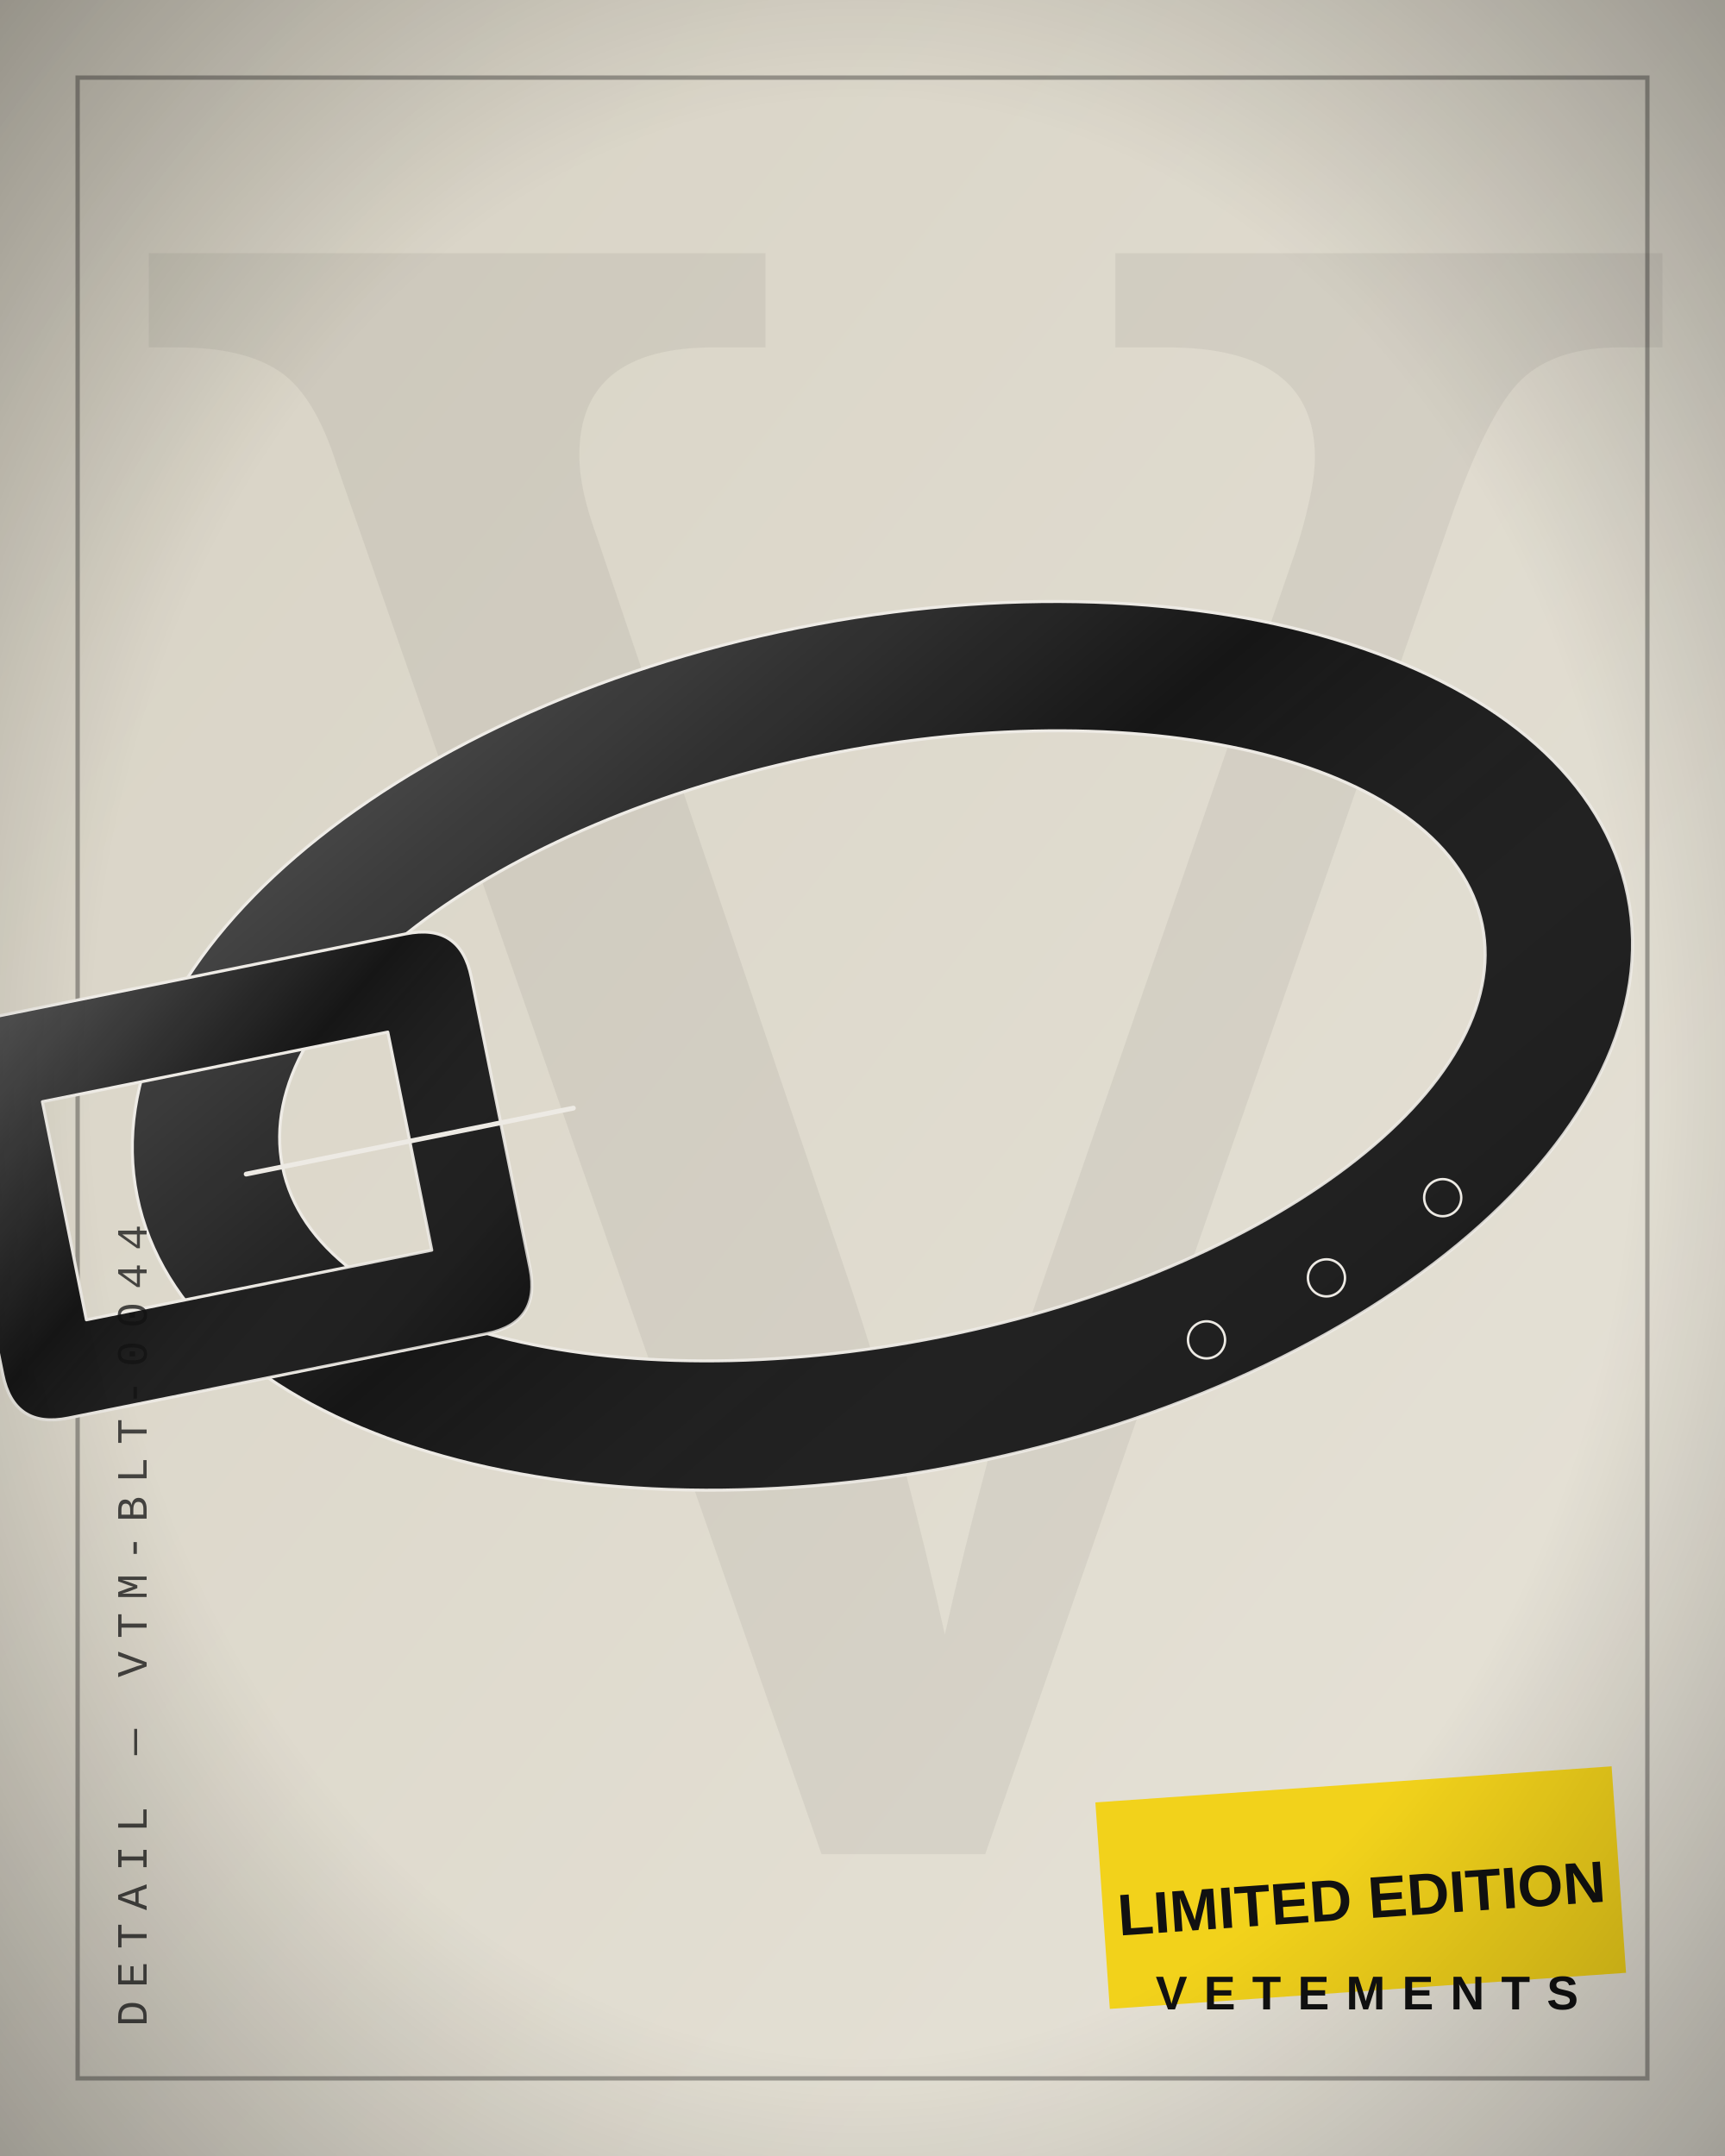
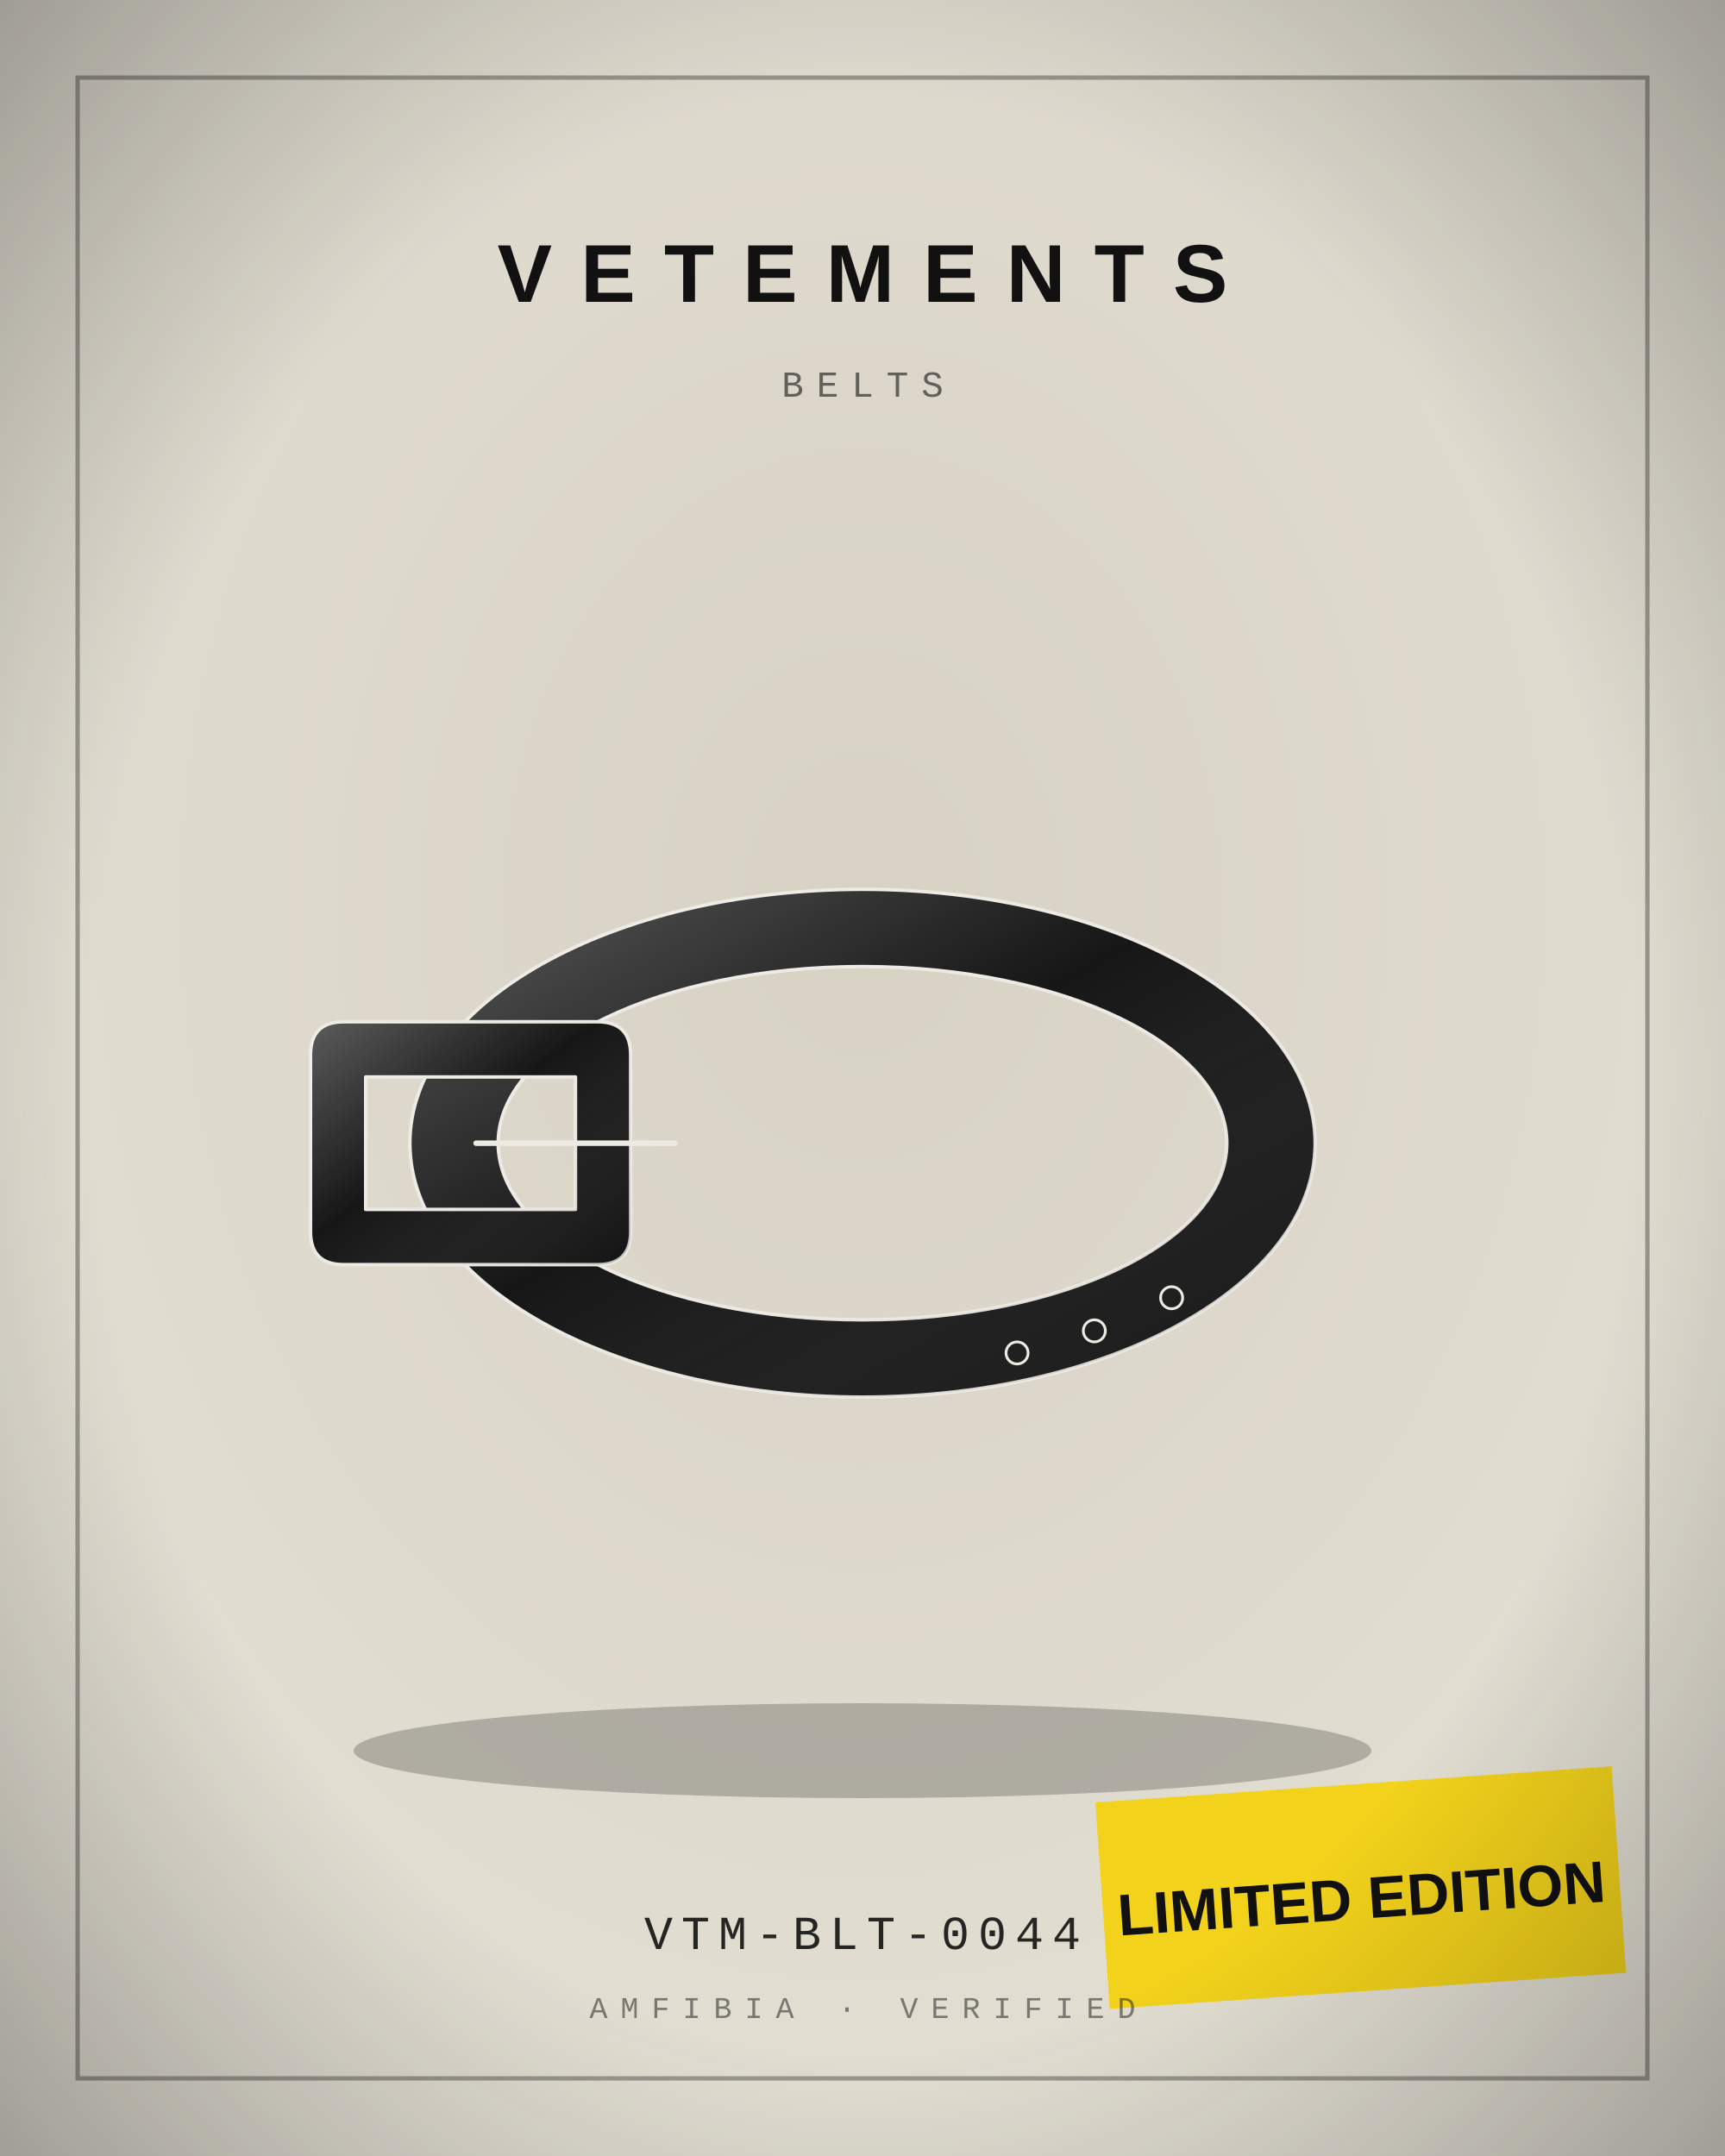
<svg xmlns="http://www.w3.org/2000/svg" viewBox="0 0 400 500" width="800" height="1000">
  <defs>
    <radialGradient id="bg" cx="50%" cy="42%" r="80%">
      <stop offset="0" stop-color="#D7D2C4" />
      <stop offset="1" stop-color="#E7E3D8" />
    </radialGradient>
    <linearGradient id="bgd" x1="0" y1="0" x2="1" y2="1">
      <stop offset="0" stop-color="#D7D2C4" />
      <stop offset="1" stop-color="#E7E3D8" />
    </linearGradient>
    <linearGradient id="sheen" x1="0" y1="0" x2="1" y2="1">
      <stop offset="0" stop-color="#fff" stop-opacity=".30" />
      <stop offset=".45" stop-color="#fff" stop-opacity="0" />
      <stop offset="1" stop-color="#000" stop-opacity=".22" />
    </linearGradient>
    <linearGradient id="multi" x1="0" y1="0" x2="1" y2="1">
      <stop offset="0" stop-color="#B3122E" />
      <stop offset=".35" stop-color="#C9A227" />
      <stop offset=".7" stop-color="#2F5D46" />
      <stop offset="1" stop-color="#3557A0" />
    </linearGradient>
    <radialGradient id="vig" cx="50%" cy="50%" r="75%">
      <stop offset=".6" stop-color="#000" stop-opacity="0" />
      <stop offset="1" stop-color="#000" stop-opacity=".35" />
    </radialGradient>
  </defs>
-   <rect width="400" height="500" fill="url(#bgd)" />
-   <text x="210" y="430" text-anchor="middle" font-family="Georgia, serif" font-size="520" fill="#111111" opacity="0.06">V</text>
+   <rect width="400" height="500" fill="url(#bg)" />
  <rect x="18" y="18" width="364" height="464" fill="none" stroke="#111111" stroke-width="1" opacity="0.35" />
  <g transform="translate(254 418) rotate(-4)">
    <rect width="120" height="48" fill="#F2D21B" />
    <text x="60" y="31.2" text-anchor="middle" font-family="Arial, sans-serif" font-weight="700" font-size="13.6" fill="#111">LIMITED EDITION</text>
  </g>
-   <g transform="rotate(-11.4 200 250) translate(-9 20) scale(2.15)">
-     <path d="M18 104 A82 46 0 1 0 182 104 A82 46 0 1 0 18 104 Z M34 104 A66 32 0 1 1 166 104 A66 32 0 1 1 34 104 Z" fill-rule="evenodd" fill="#161616" stroke="#EDEAE4" stroke-width="1.4" stroke-linejoin="round" stroke-linecap="round" vector-effect="non-scaling-stroke" />
+   <ellipse cx="200" cy="406" rx="118" ry="11" fill="#000" opacity="0.22" />
+   <g transform="translate(72 132) scale(1.28)">
+     <path d="M18 104 A82 46 0 1 0 182 104 A82 46 0 1 0 18 104 Z M34 104 A66 32 0 1 1 166 104 A66 32 0 1 1 34 104 Z" fill-rule="evenodd" fill="#161616" stroke="#EDEAE4" stroke-width="1.6" stroke-linejoin="round" stroke-linecap="round" vector-effect="non-scaling-stroke" />
    <path d="M18 104 A82 46 0 1 0 182 104 A82 46 0 1 0 18 104 Z M34 104 A66 32 0 1 1 166 104 A66 32 0 1 1 34 104 Z" fill-rule="evenodd" fill="url(#sheen)" stroke="none" />
-     <path d="M6 82 L52 82 Q58 82 58 88 L58 120 Q58 126 52 126 L6 126 Q0 126 0 120 L0 88 Q0 82 6 82 Z M10 92 L48 92 L48 116 L10 116 Z" fill-rule="evenodd" fill="#161616" stroke="#EDEAE4" stroke-width="1.4" stroke-linejoin="round" stroke-linecap="round" vector-effect="non-scaling-stroke" />
+     <path d="M6 82 L52 82 Q58 82 58 88 L58 120 Q58 126 52 126 L6 126 Q0 126 0 120 L0 88 Q0 82 6 82 Z M10 92 L48 92 L48 116 L10 116 Z" fill-rule="evenodd" fill="#161616" stroke="#EDEAE4" stroke-width="1.6" stroke-linejoin="round" stroke-linecap="round" vector-effect="non-scaling-stroke" />
    <path d="M6 82 L52 82 Q58 82 58 88 L58 120 Q58 126 52 126 L6 126 Q0 126 0 120 L0 88 Q0 82 6 82 Z M10 92 L48 92 L48 116 L10 116 Z" fill-rule="evenodd" fill="url(#sheen)" stroke="none" />
-     <path d="M30 104 L66 104" fill="none" stroke="#EDEAE4" stroke-width="2.24" stroke-linejoin="round" stroke-linecap="round" vector-effect="non-scaling-stroke" />
-     <path d="M128 142 m-2 0 a2 2 0 1 0 4 0 a2 2 0 1 0 -4 0 M142 138 m-2 0 a2 2 0 1 0 4 0 a2 2 0 1 0 -4 0 M156 132 m-2 0 a2 2 0 1 0 4 0 a2 2 0 1 0 -4 0" fill="none" stroke="#EDEAE4" stroke-width="1.12" stroke-linejoin="round" stroke-linecap="round" vector-effect="non-scaling-stroke" />
-   </g>
-   <g transform="translate(34 470) rotate(-90)">
-     <text x="0" y="0" text-anchor="start" font-family="'Courier New', Courier, monospace" font-size="10" letter-spacing="3" fill="#111111" opacity="0.75">DETAIL — VTM-BLT-0044</text>
+     <path d="M30 104 L66 104" fill="none" stroke="#EDEAE4" stroke-width="2.56" stroke-linejoin="round" stroke-linecap="round" vector-effect="non-scaling-stroke" />
+     <path d="M128 142 m-2 0 a2 2 0 1 0 4 0 a2 2 0 1 0 -4 0 M142 138 m-2 0 a2 2 0 1 0 4 0 a2 2 0 1 0 -4 0 M156 132 m-2 0 a2 2 0 1 0 4 0 a2 2 0 1 0 -4 0" fill="none" stroke="#EDEAE4" stroke-width="1.28" stroke-linejoin="round" stroke-linecap="round" vector-effect="non-scaling-stroke" />
  </g>
  <g>
-     <text x="366" y="466" text-anchor="end" font-size="11" fill="#111111" font-family="Arial, Helvetica, sans-serif" font-weight="700" letter-spacing="3.85">VETEMENTS</text>
+     <text x="200" y="70" text-anchor="middle" font-size="19" fill="#111111" font-family="Arial, Helvetica, sans-serif" font-weight="700" letter-spacing="6.65">VETEMENTS</text>
  </g>
+   <text x="200" y="92" text-anchor="middle" font-family="'Courier New', Courier, monospace" font-size="8.5" letter-spacing="3" fill="#111111" opacity="0.6">BELTS</text>
+   <text x="200" y="452" text-anchor="middle" font-family="'Courier New', Courier, monospace" font-size="11" letter-spacing="2" fill="#111111" opacity="0.9">VTM-BLT-0044</text>
+   <text x="200" y="468" text-anchor="middle" font-family="'Courier New', Courier, monospace" font-size="7" letter-spacing="3" fill="#111111" opacity="0.5">AMFIBIA · VERIFIED</text>
  <rect width="400" height="500" fill="url(#vig)" />
</svg>
